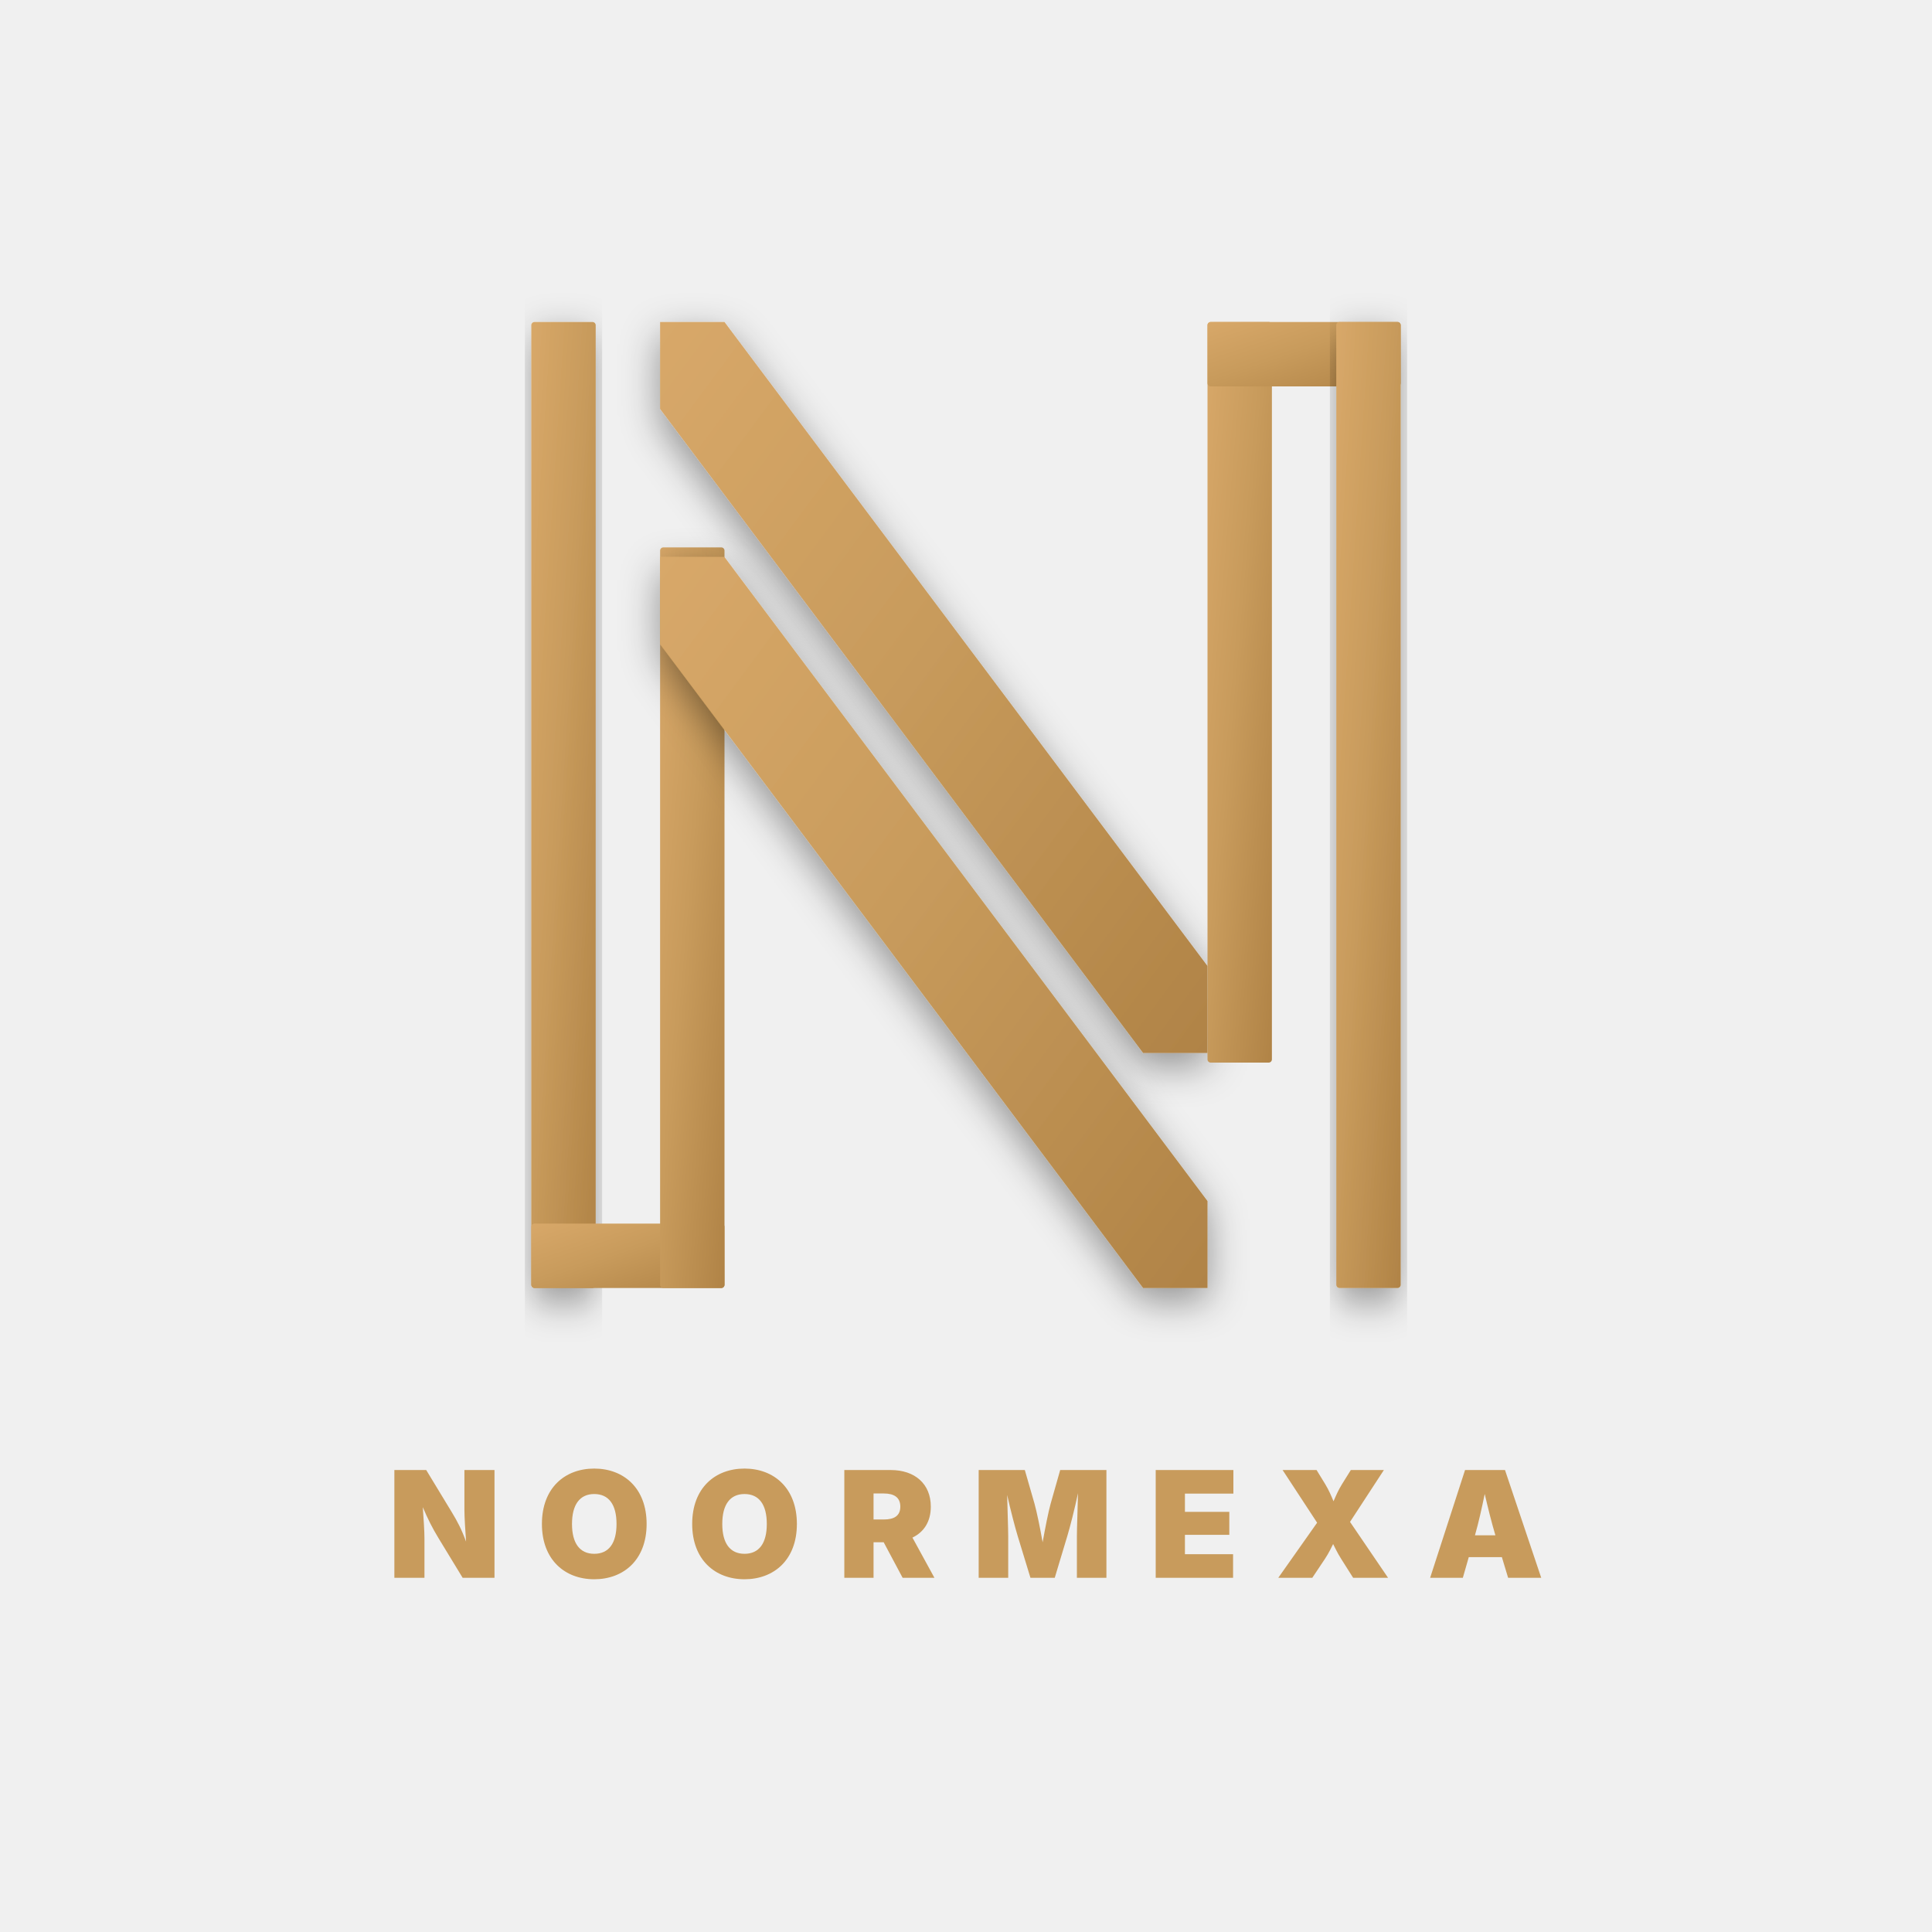
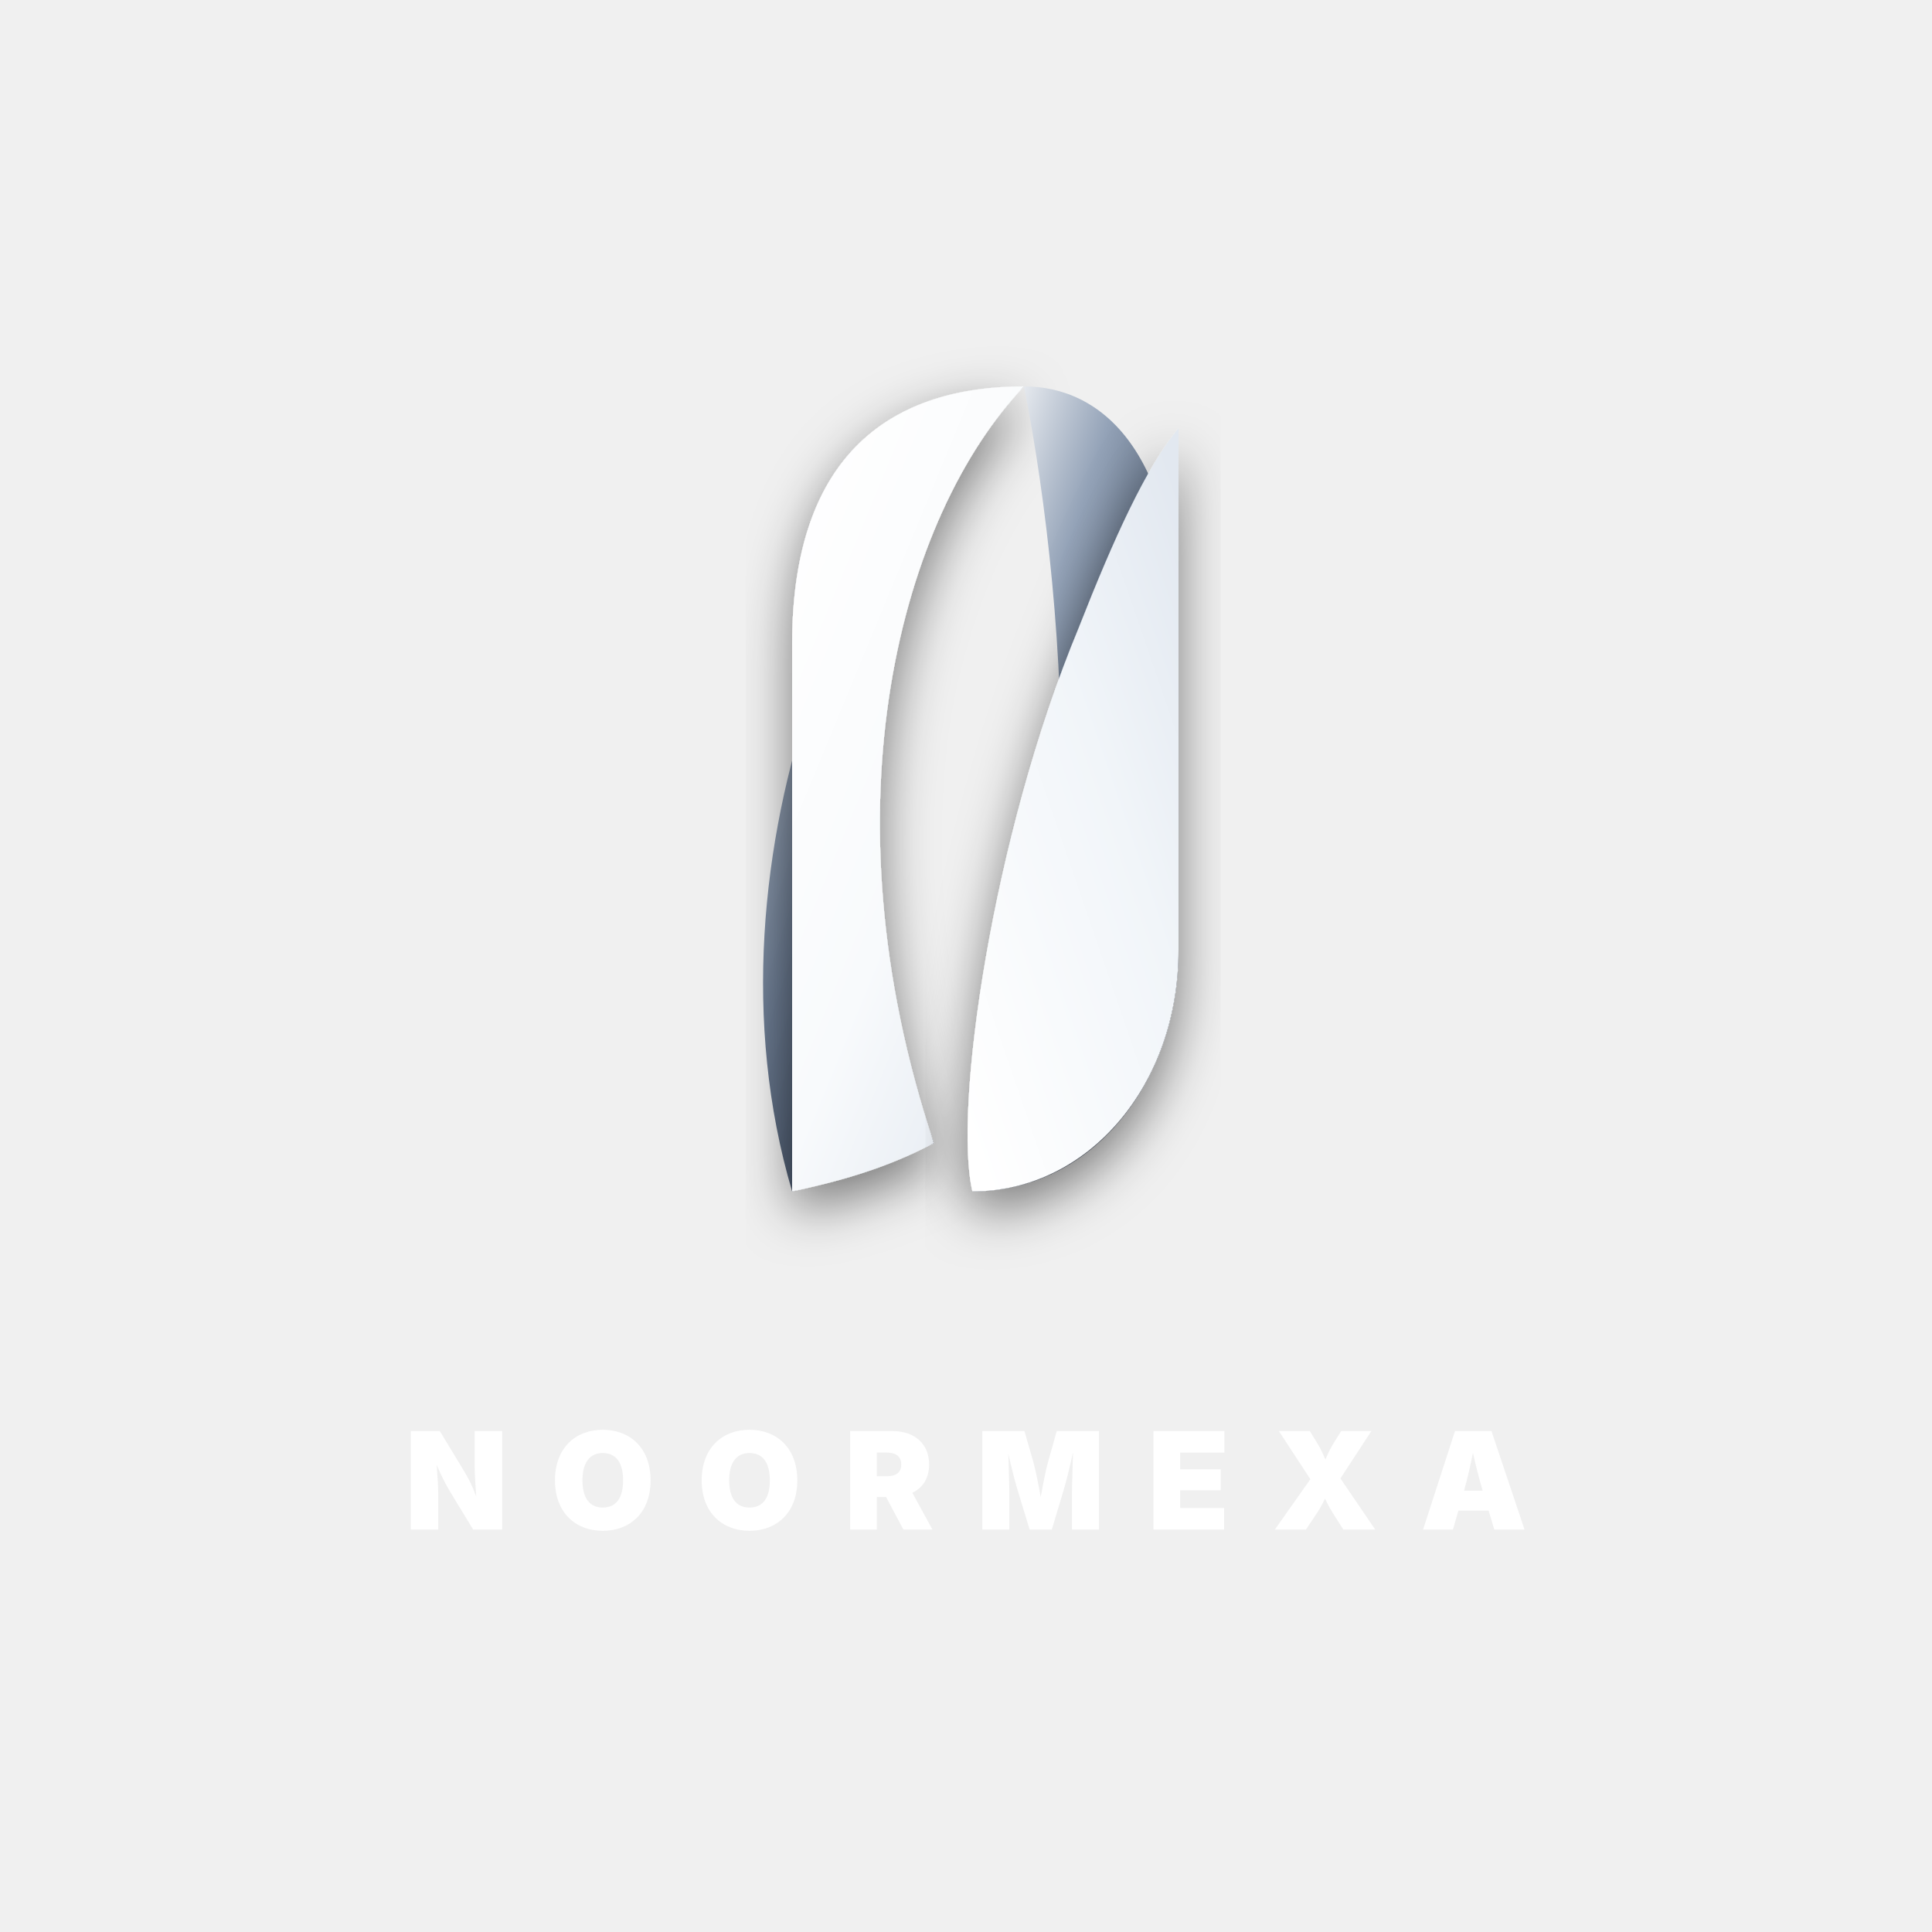
<svg xmlns="http://www.w3.org/2000/svg" viewBox="0 0 600 600" width="600" height="600" fill="none" shape-rendering="geometricPrecision" text-rendering="geometricPrecision">
  <defs>
-     <linearGradient id="nmx-gold-grad" x1="0%" y1="0%" x2="100%" y2="100%">
-       <stop offset="0%" stop-color="#D8A869" />
-       <stop offset="45%" stop-color="#C89B5C" />
-       <stop offset="100%" stop-color="#B08346" />
+     <linearGradient id="nmx_dark_front_left" x1="20%" y1="0%" x2="90%" y2="100%">
+       <stop offset="0%" stop-color="#FFFFFF" />
+       <stop offset="55%" stop-color="#F8FAFC" />
+       <stop offset="100%" stop-color="#E2E8F0" />
    </linearGradient>
-     <filter id="nmx-gold-shadow" x="-10%" y="-10%" width="120%" height="120%">
-       <feDropShadow dx="0" dy="4" stdDeviation="6" flood-color="#000000" flood-opacity="0.4" />
+     <linearGradient id="nmx_dark_front_right" x1="10%" y1="100%" x2="90%" y2="0%">
+       <stop offset="0%" stop-color="#FFFFFF" />
+       <stop offset="60%" stop-color="#F1F5F9" />
+       <stop offset="100%" stop-color="#E2E8F0" />
+     </linearGradient>
+     <linearGradient id="nmx_dark_shadow_left" x1="0%" y1="0%" x2="100%" y2="100%">
+       <stop offset="0%" stop-color="#CBD5E1" stop-opacity="0.9" />
+       <stop offset="40%" stop-color="#64748B" stop-opacity="0.95" />
+       <stop offset="80%" stop-color="#1E293B" />
+       <stop offset="100%" stop-color="#020617" />
+     </linearGradient>
+     <linearGradient id="nmx_dark_shadow_right" x1="10%" y1="0%" x2="90%" y2="100%">
+       <stop offset="0%" stop-color="#FFFFFF" />
+       <stop offset="30%" stop-color="#94A3B8" />
+       <stop offset="70%" stop-color="#334155" />
+       <stop offset="100%" stop-color="#020617" />
+     </linearGradient>
+     <filter id="nmx_dark_drop" x="-20%" y="-20%" width="140%" height="140%">
+       <feDropShadow dx="0" dy="6" stdDeviation="8" flood-color="#000000" flood-opacity="0.5" />
    </filter>
  </defs>
-   <g id="noormexa-monogram" transform="translate(30, 20)">
-     <rect x="135" y="80" width="20" height="300" rx="1" fill="url(#nmx-gold-grad)" filter="url(#nmx-gold-shadow)" />
-     <rect x="135" y="360" width="60" height="20" rx="1" fill="url(#nmx-gold-grad)" />
-     <rect x="175" y="150" width="20" height="230" rx="1" fill="url(#nmx-gold-grad)" />
-     <polygon points="175,80 195,80 345,280 345,307 325,307 175,107" fill="url(#nmx-gold-grad)" filter="url(#nmx-gold-shadow)" />
-     <polygon points="175,153 195,153 345,353 345,380 325,380 175,180" fill="url(#nmx-gold-grad)" filter="url(#nmx-gold-shadow)" />
-     <rect x="345" y="80" width="20" height="230" rx="1" fill="url(#nmx-gold-grad)" />
-     <rect x="345" y="80" width="60" height="20" rx="1" fill="url(#nmx-gold-grad)" />
-     <rect x="385" y="80" width="20" height="300" rx="1" fill="url(#nmx-gold-grad)" filter="url(#nmx-gold-shadow)" />
+   <g id="noormexa-ribbon-symbol" transform="translate(50, 25)">
+     <path d="M 268 95           C 235 125 195 210 240 330           C 228 335 214 340 196 345           C 165 240 220 120 268 95 Z" fill="url(#nmx_dark_shadow_left)" />
+     <path d="M 196 345           L 196 175           C 196 115 228 95 268 95           C 230 135 205 225 240 330           C 225 338 210 342 196 345 Z" fill="url(#nmx_dark_front_left)" filter="url(#nmx_dark_drop)" />
+     <path d="M 268 95           C 292 95 316 115 316 175           L 316 270           C 316 310 290 345 252 345           C 290 290 282 165 268 95 Z" fill="url(#nmx_dark_shadow_right)" />
+     <path d="M 252 345           C 246 320 258 235 285 170           C 296 142 306 120 316 108           C 316 148 316 230 316 270           C 316 312 288 345 252 345 Z" fill="url(#nmx_dark_front_right)" filter="url(#nmx_dark_drop)" />
  </g>
-   <text x="300" y="490" text-anchor="middle" fill="#C89B5C" font-family="system-ui, -apple-system, 'Montserrat', 'Inter', 'Segoe UI', Arial, sans-serif" font-size="46" font-weight="900" letter-spacing="11px">NOORMEXA</text>
+   <text x="300" y="475" text-anchor="middle" fill="#FFFFFF" font-family="system-ui, -apple-system, 'Montserrat', 'Inter', 'Segoe UI', Arial, sans-serif" font-size="42" font-weight="900" letter-spacing="13px">NOORMEXA</text>
</svg>
